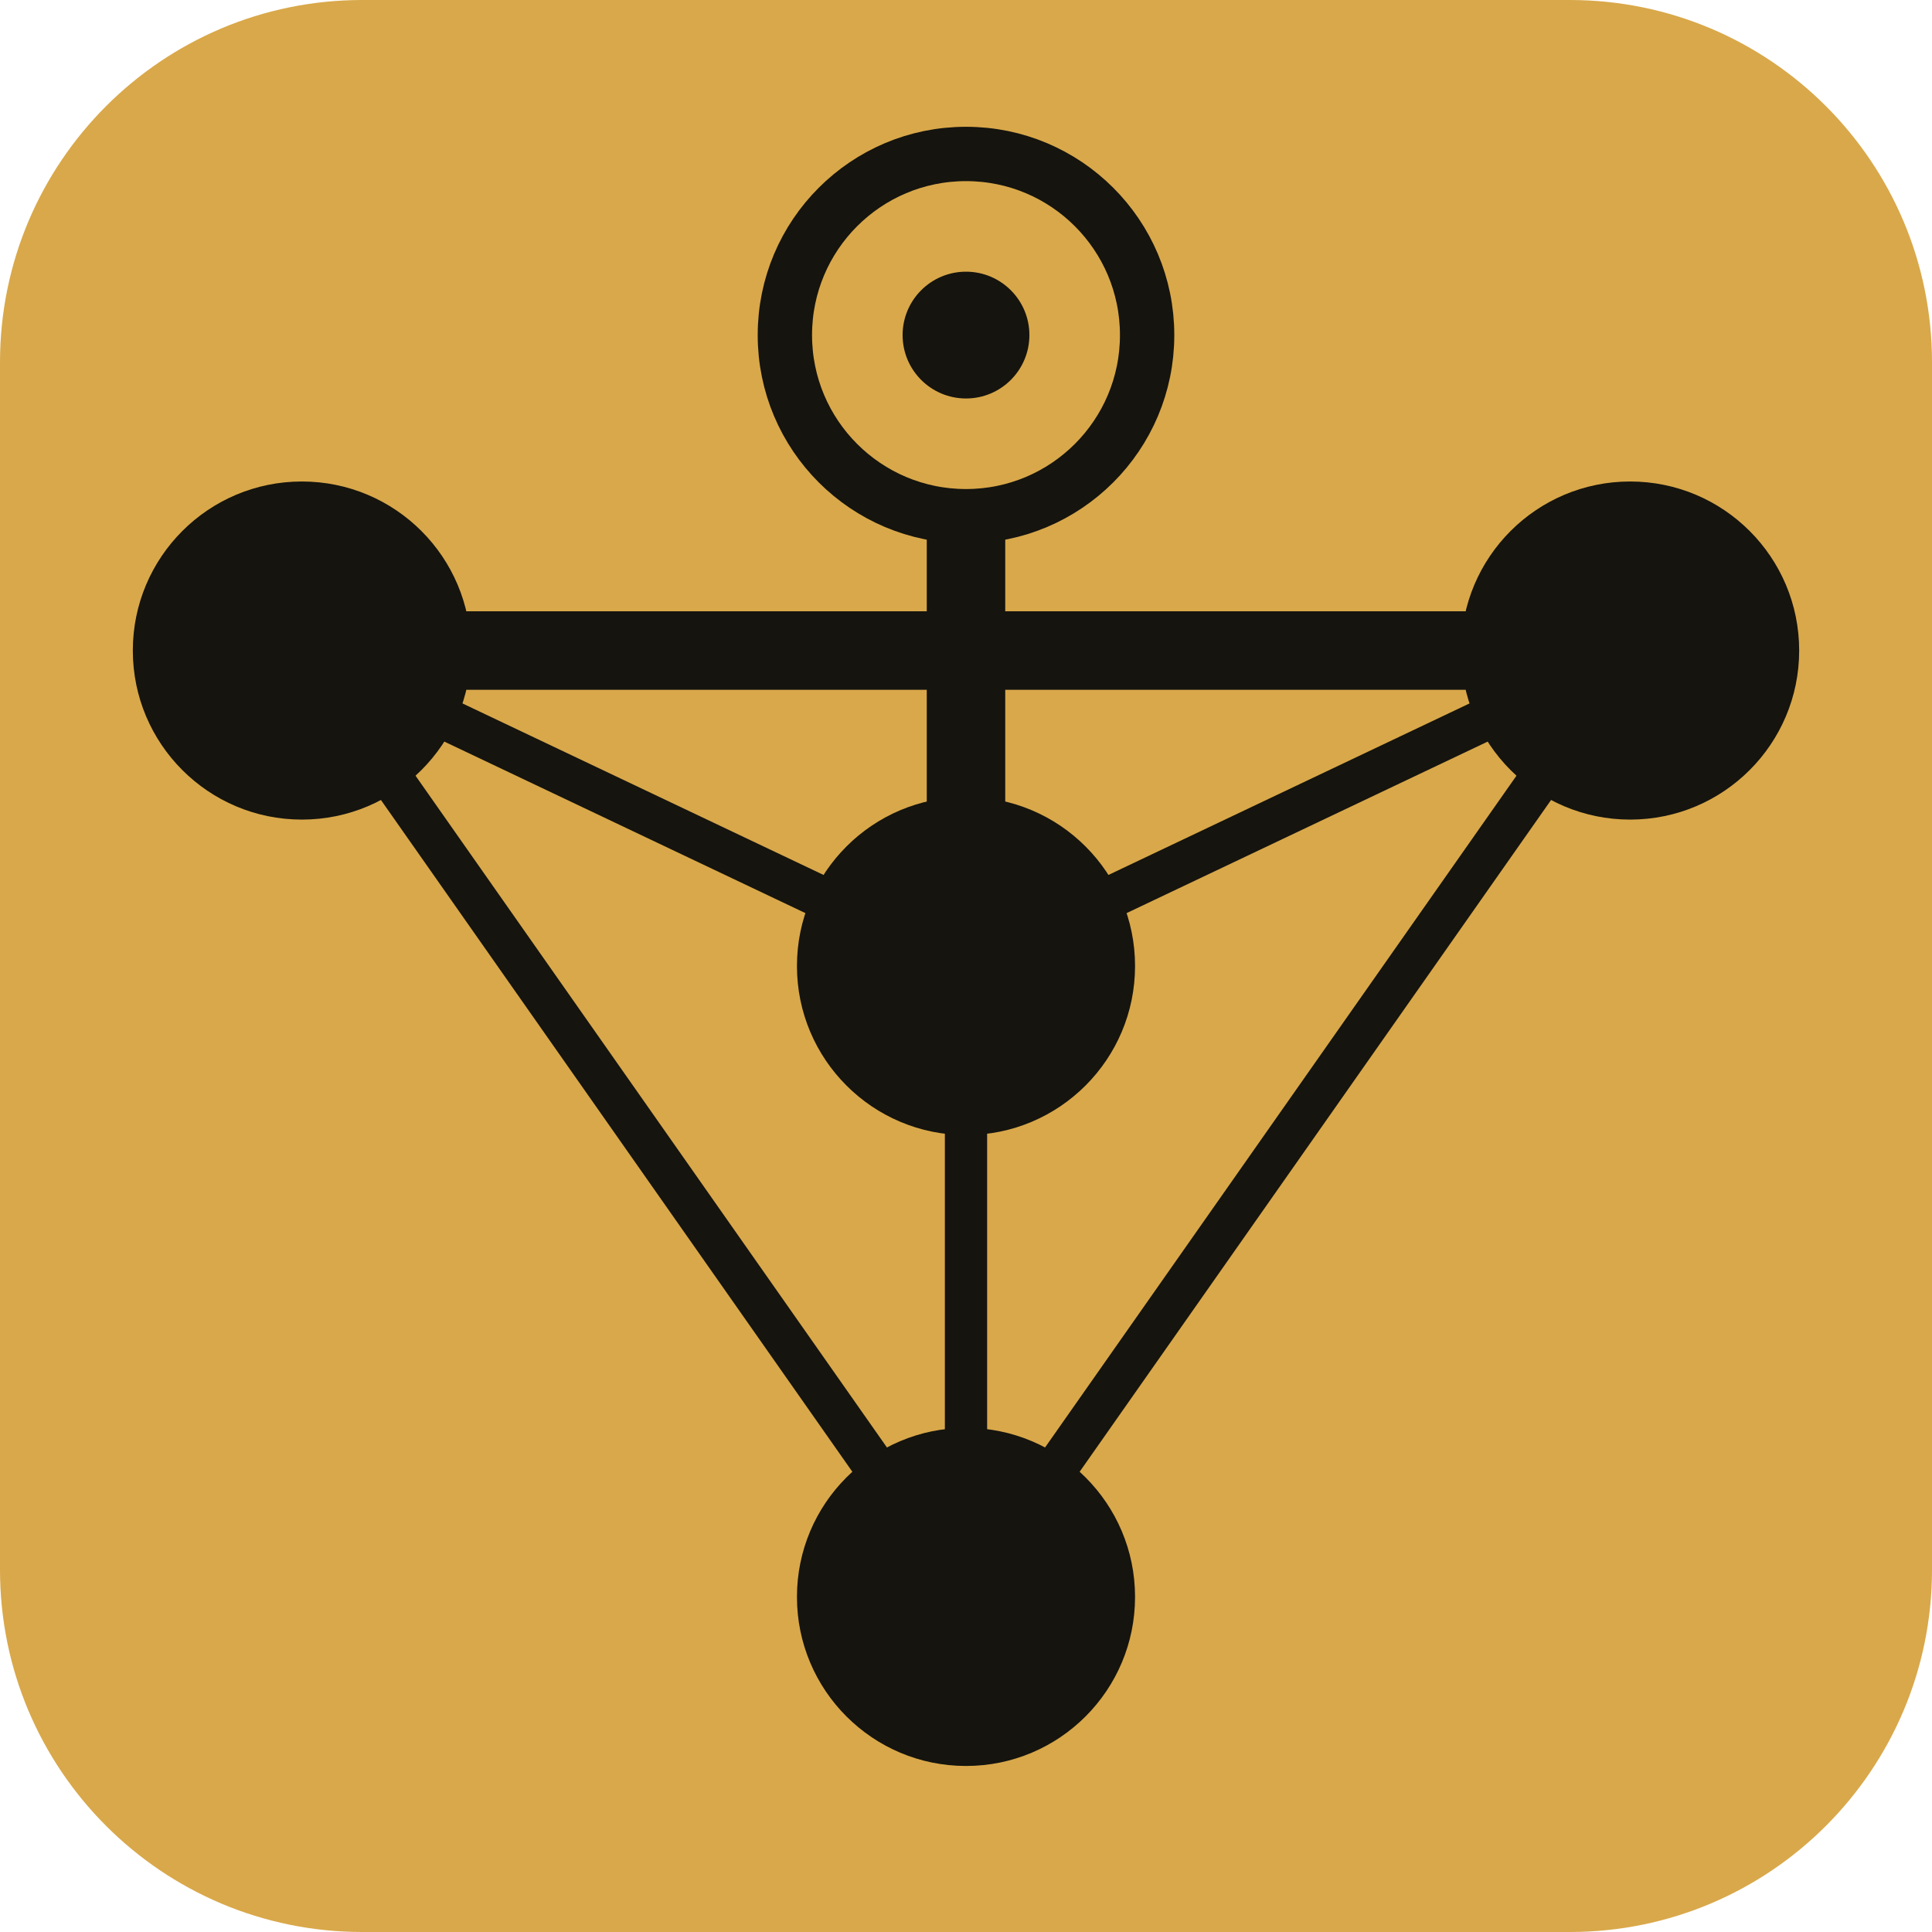
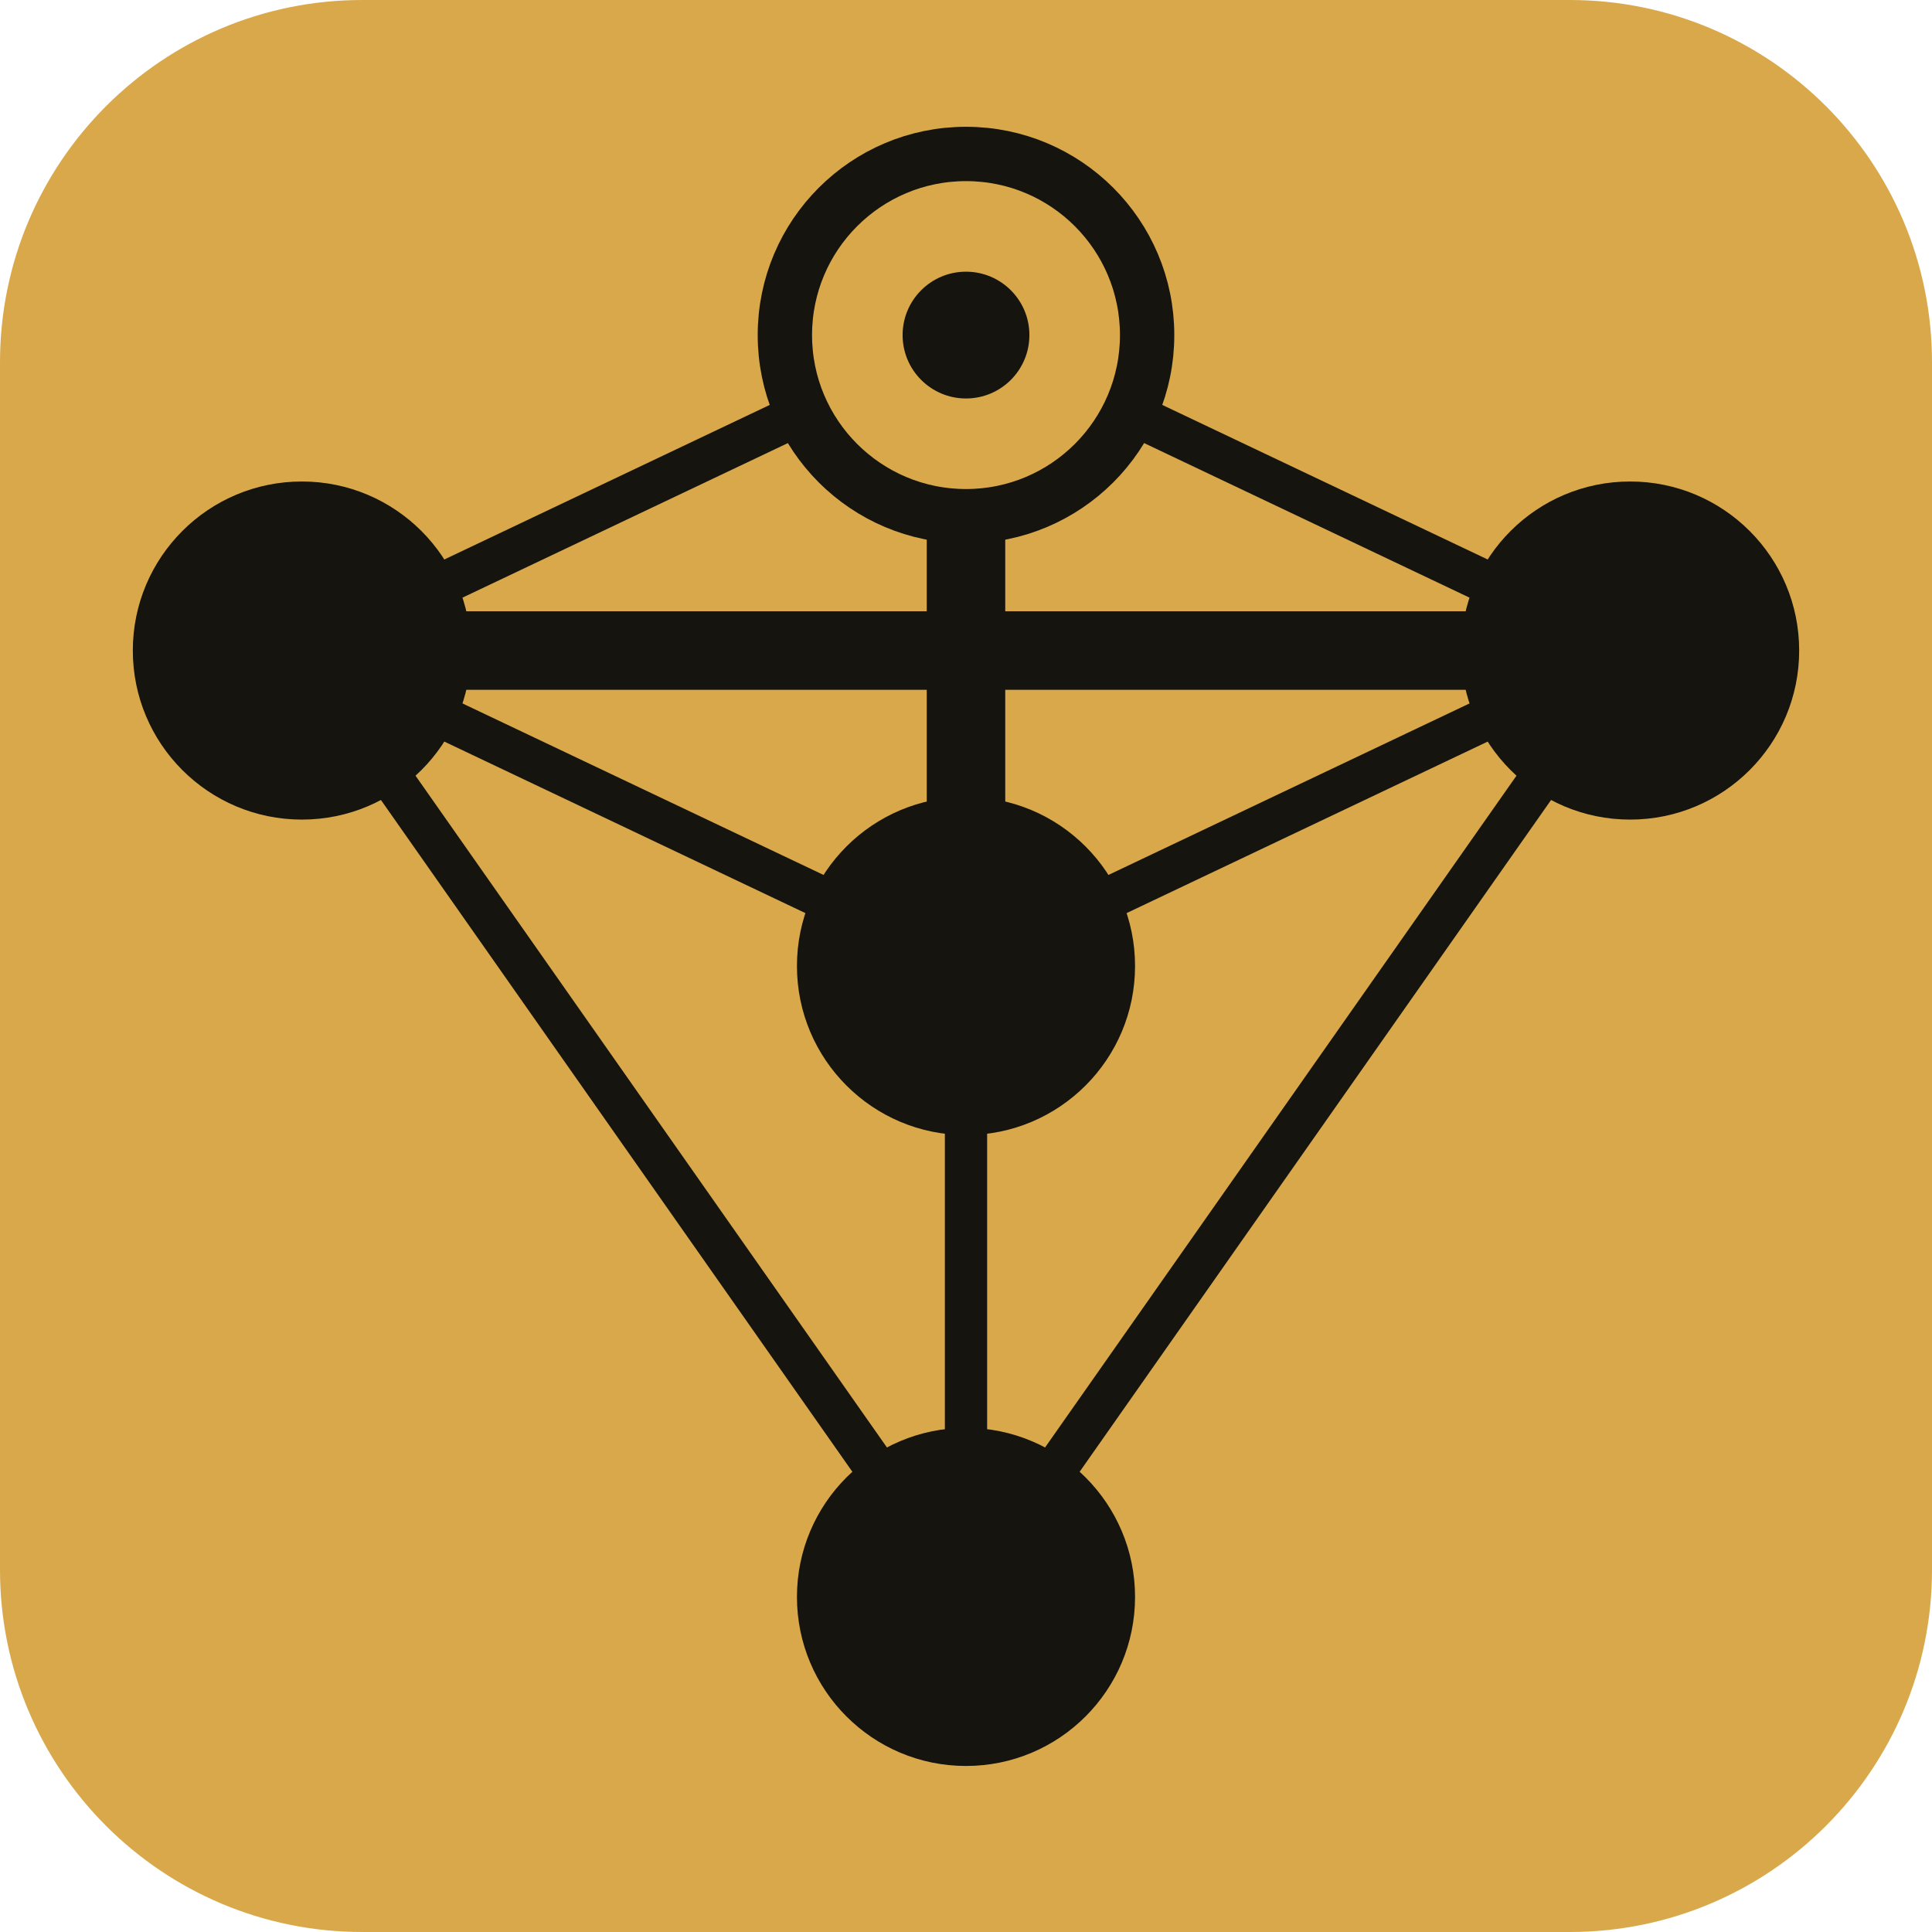
<svg xmlns="http://www.w3.org/2000/svg" viewBox="0 0 64 64">
  <rect width="64" height="64" fill="#d9a84a" rx="12" />
  <g stroke="#15140f" stroke-linecap="round">
    <line x1="54" y1="21.55" x2="10" y2="21.55" stroke-width="2.6" />
    <line x1="32" y1="11.1" x2="32" y2="32" stroke-width="2.6" />
+     <line x1="32" y1="11.1" x2="54" y2="21.55" stroke-width="1.4" />
+     <line x1="32" y1="11.1" x2="10" y2="21.55" stroke-width="1.4" />
    <line x1="54" y1="21.55" x2="32" y2="32" stroke-width="1.4" />
    <line x1="10" y1="21.55" x2="32" y2="32" stroke-width="1.4" />
    <line x1="54" y1="21.55" x2="32" y2="52.9" stroke-width="1.4" />
    <line x1="10" y1="21.55" x2="32" y2="52.9" stroke-width="1.4" />
    <line x1="32" y1="32" x2="32" y2="52.9" stroke-width="1.4" />
  </g>
  <g fill="#15140f">
    <circle cx="54" cy="21.55" r="5.6" />
    <circle cx="10" cy="21.55" r="5.6" />
    <circle cx="32" cy="32" r="5.6" />
    <circle cx="32" cy="52.9" r="5.6" />
  </g>
  <circle cx="32" cy="11.1" r="6" fill="#d9a84a" stroke="#15140f" stroke-width="1.8" />
  <circle cx="32" cy="11.1" r="2.1" fill="#15140f" />
</svg>
